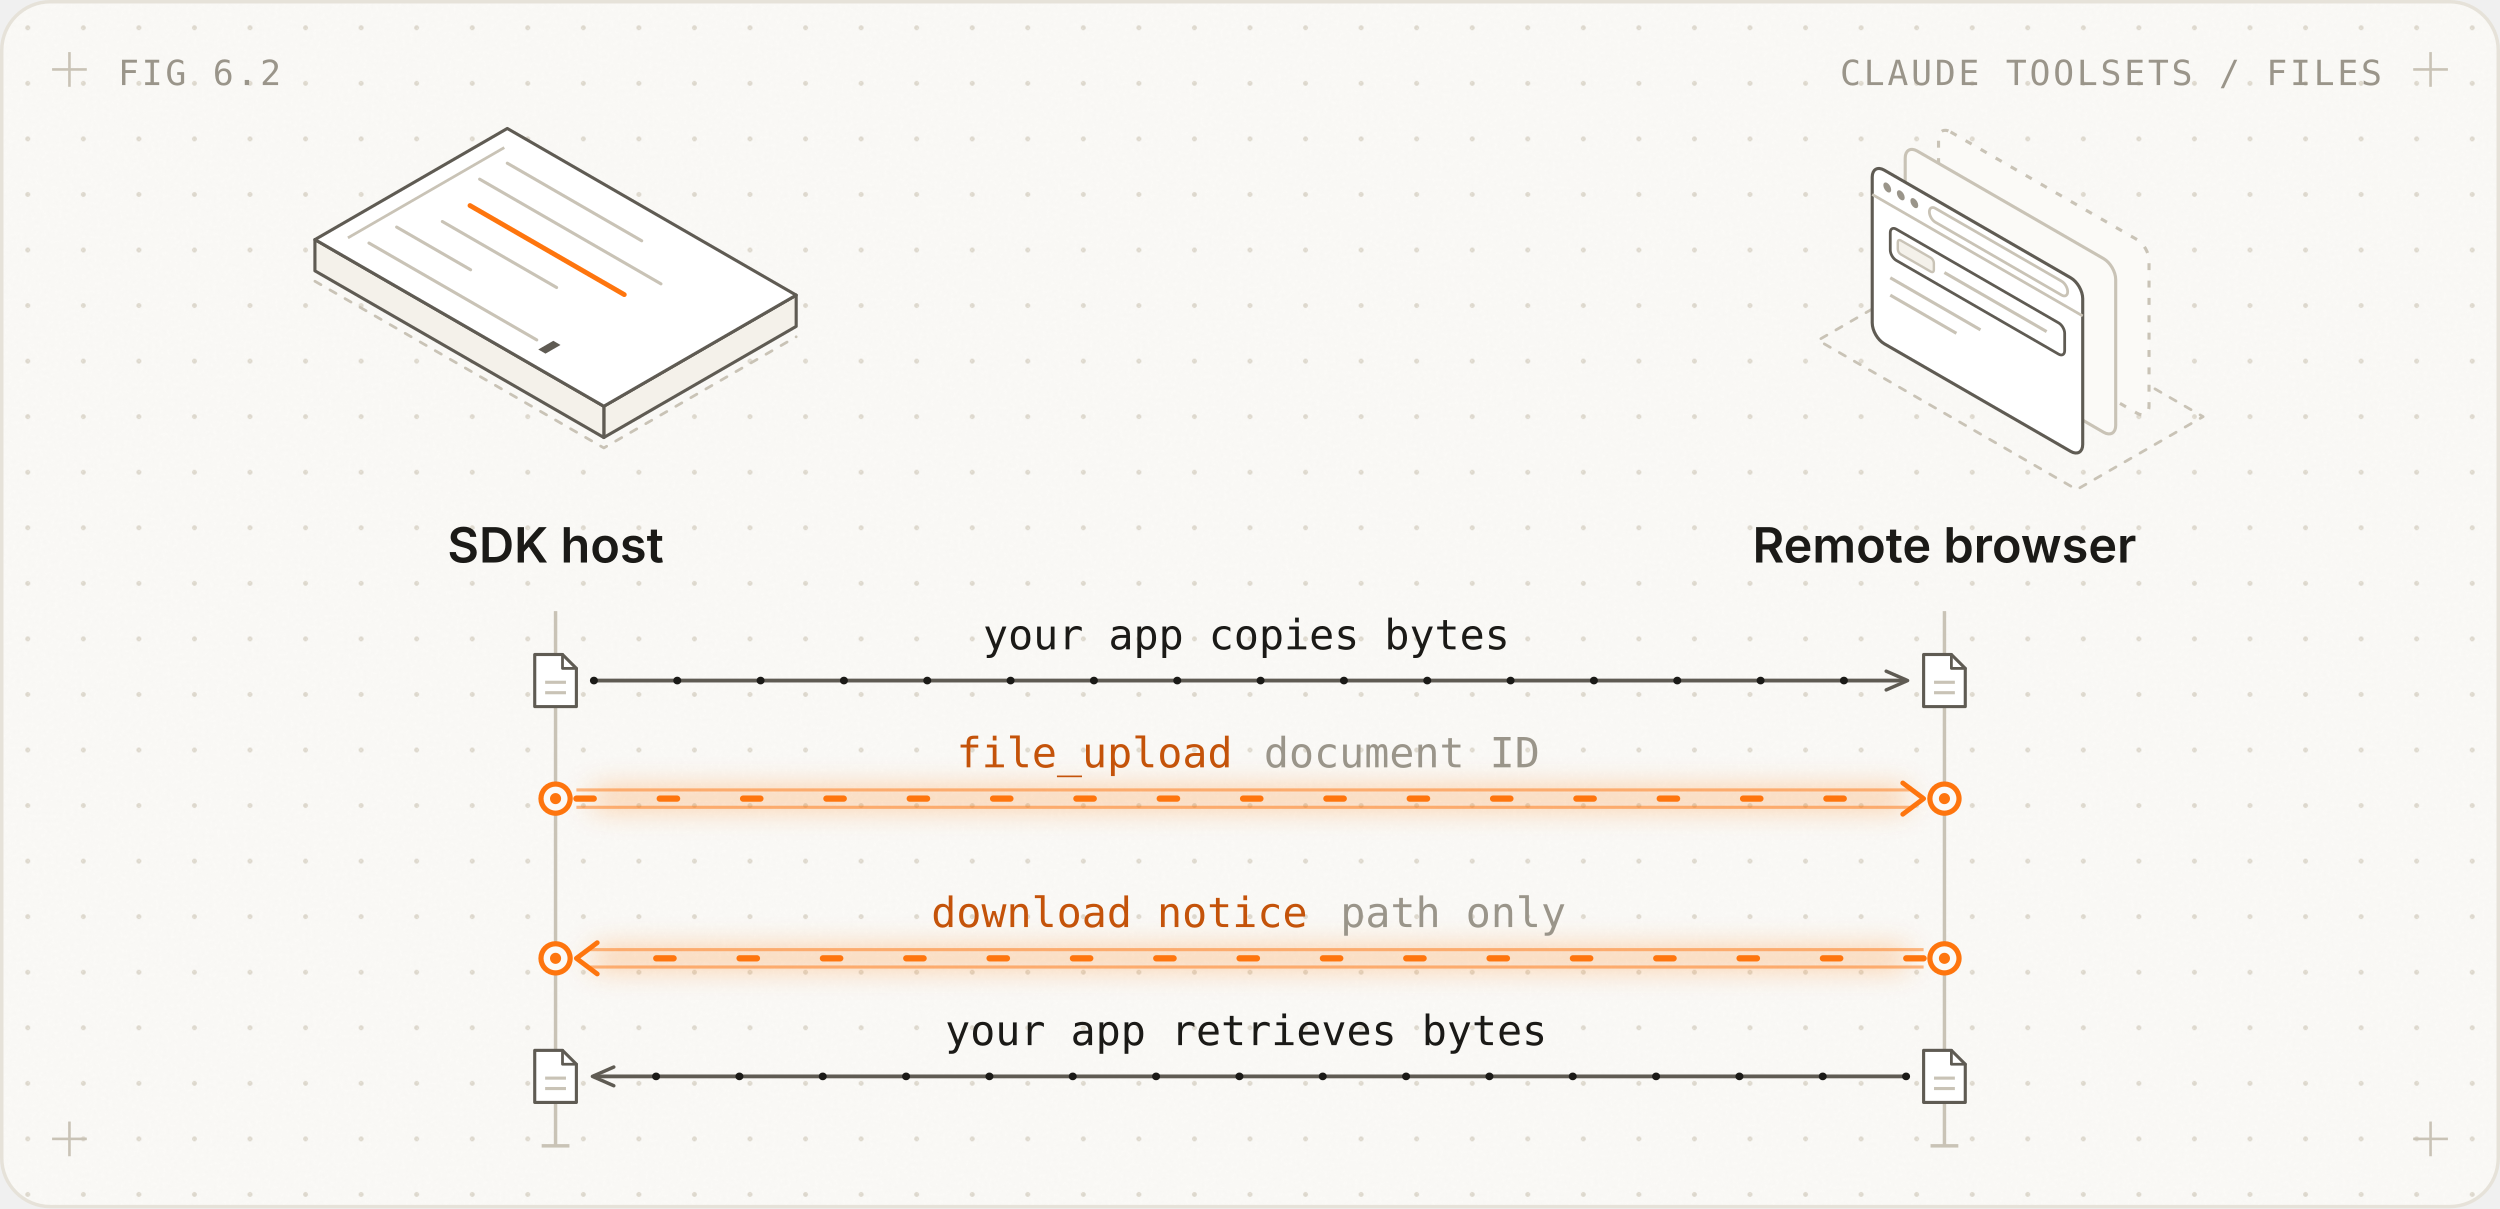
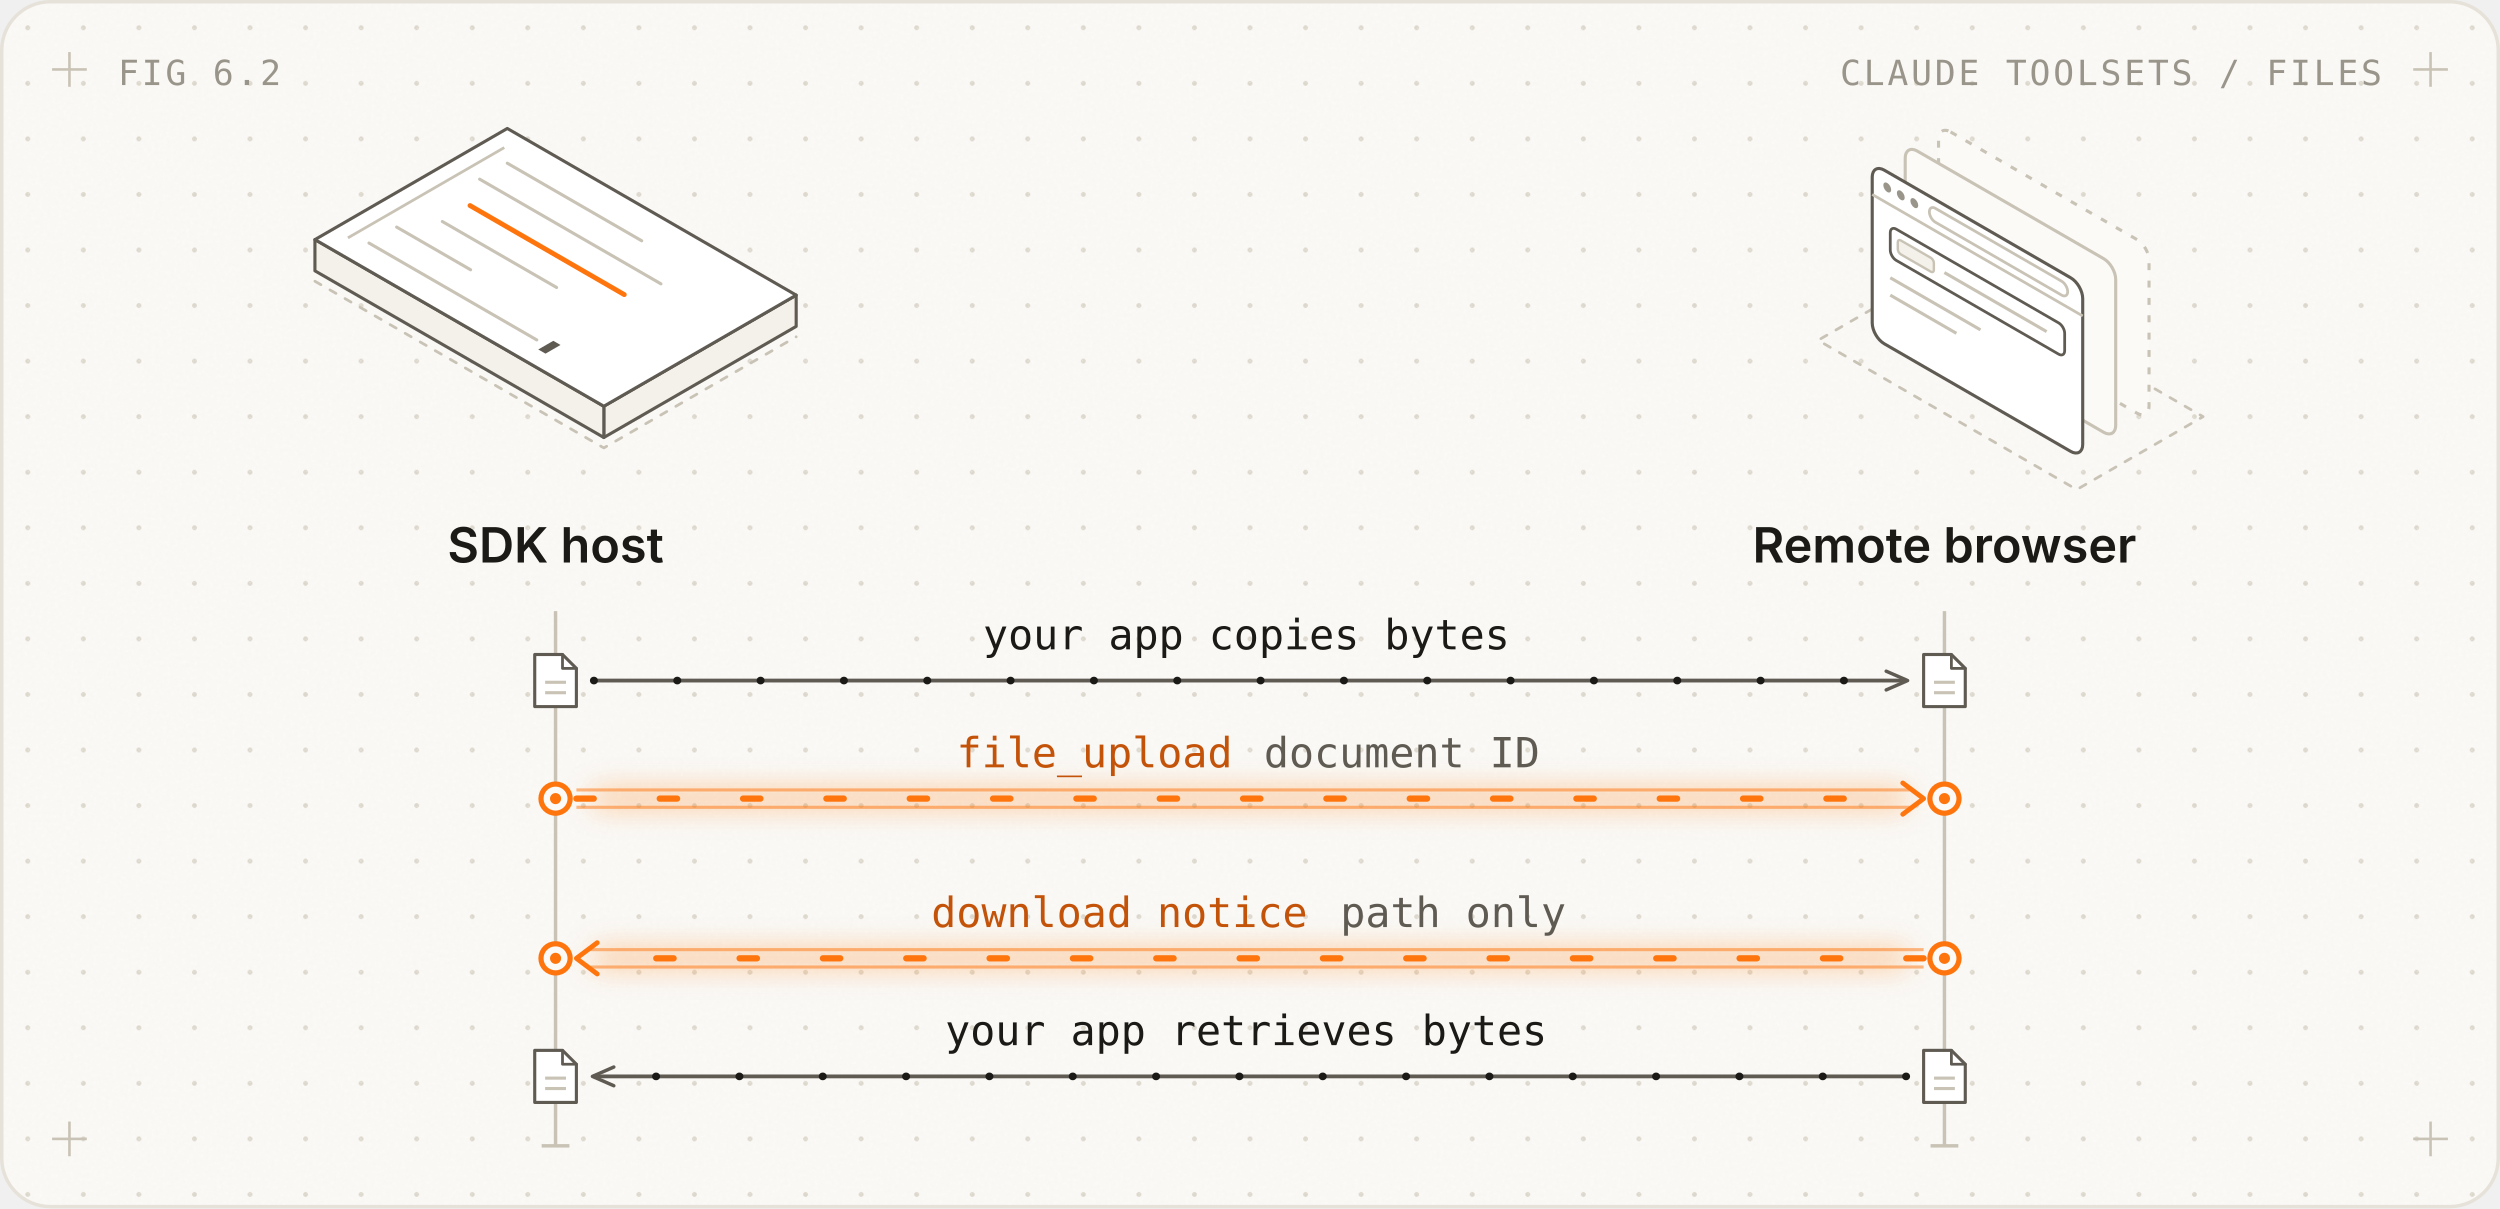
<svg xmlns="http://www.w3.org/2000/svg" viewBox="0 0 720 348" width="720" height="348" role="img" aria-labelledby="t d" fill="none">
  <style>.s{font-family:Geist, Inter, -apple-system, BlinkMacSystemFont, 'Segoe UI', Helvetica, Arial, sans-serif}.m{font-family:'Geist Mono', ui-monospace, SFMono-Regular, Menlo, monospace}text{font-kerning:normal}@keyframes fw{to{stroke-dashoffset:-24}}@keyframes blink{0%,49%{fill-opacity:1}50%,100%{fill-opacity:0}}@media (prefers-reduced-motion:no-preference){.fw{animation:fw 1.3s linear infinite}.blink{animation:blink 1.1s steps(1) infinite}}</style>
  <defs>
    <pattern id="dots" width="16" height="16" patternUnits="userSpaceOnUse">
      <circle cx="8" cy="8" r="0.7" fill="#DDD8CD" />
    </pattern>
    <filter id="grain" x="0" y="0" width="100%" height="100%">
      <feTurbulence type="fractalNoise" baseFrequency="0.9" numOctaves="2" seed="7" stitchTiles="stitch" />
      <feColorMatrix values="0 0 0 0 0.5  0 0 0 0 0.5  0 0 0 0 0.5  0 0 0 0.05 0" />
    </filter>
    <clipPath id="card">
      <rect x="0.5" y="0.5" width="719" height="347" rx="14" />
    </clipPath>
    <marker id="ah" viewBox="0 0 10 10" refX="8.5" refY="5" markerWidth="7" markerHeight="7" orient="auto-start-reverse">
      <path d="M1 1.5 L9 5 L1 8.5" stroke="#5F5B53" stroke-width="1.3" fill="none" stroke-linejoin="round" stroke-linecap="round" />
    </marker>
    <marker id="ao" viewBox="0 0 10 10" refX="8.5" refY="5" markerWidth="7" markerHeight="7" orient="auto-start-reverse">
      <path d="M1 1.5 L9 5 L1 8.5" stroke="#FE750E" stroke-width="1.3" fill="none" stroke-linejoin="round" stroke-linecap="round" />
    </marker>
    <filter id="glow" filterUnits="userSpaceOnUse" x="0" y="0" width="720" height="348">
      <feGaussianBlur stdDeviation="4" />
    </filter>
  </defs>
  <rect x="0.5" y="0.5" width="719" height="347" rx="14" fill="#FBFAF7" />
  <g clip-path="url(#card)">
    <rect width="720" height="348" fill="url(#dots)" />
    <rect width="720" height="348" filter="url(#grain)" />
  </g>
  <rect x="0.5" y="0.5" width="719" height="347" rx="14" fill="none" stroke="#E6E2D9" />
  <path d="M15 20h10M20 15v10" stroke="#C9C3B6" stroke-width="0.75" />
  <path d="M695 20h10M700 15v10" stroke="#C9C3B6" stroke-width="0.75" />
  <path d="M15 328h10M20 323v10" stroke="#C9C3B6" stroke-width="0.75" />
  <path d="M695 328h10M700 323v10" stroke="#C9C3B6" stroke-width="0.75" />
  <text x="34.0" y="24.5" font-size="10" fill="#9A958A" letter-spacing="0.08em" class="m">FIG 6.2</text>
  <text x="686.0" y="24.5" font-size="10" fill="#9A958A" text-anchor="end" letter-spacing="0.08em" class="m">CLAUDE TOOLSETS / FILES</text>
  <polyline points="90.7,81.0 173.9,129.0 229.3,97.0" stroke="#C9C3B6" stroke-width="0.8" stroke-dasharray="2 3" stroke-linejoin="round" stroke-linecap="round" />
  <polygon points="229.3,85.0 173.9,117.0 173.9,126.0 229.3,94.0" fill="#F4F1EA" stroke="#5F5B53" stroke-width="0.9" stroke-linejoin="round" stroke-linecap="round" />
  <polygon points="90.7,69.0 173.9,117.0 173.9,126.0 90.7,78.0" fill="#F4F1EA" stroke="#5F5B53" stroke-width="0.9" stroke-linejoin="round" stroke-linecap="round" />
  <polygon points="146.1,37.0 229.3,85.0 173.9,117.0 90.7,69.0" fill="#FFFFFF" stroke="#5F5B53" stroke-width="0.9" stroke-linejoin="round" stroke-linecap="round" />
  <g transform="matrix(0.866,0.5,-0.866,0.5,146.1,37.0)">
    <line x1="10" y1="10.0" x2="54.7" y2="10.0" stroke="#C9C3B6" stroke-width="0.9" stroke-linecap="round" vector-effect="non-scaling-stroke" />
    <line x1="10" y1="19.2" x2="70.3" y2="19.2" stroke="#C9C3B6" stroke-width="0.9" stroke-linecap="round" vector-effect="non-scaling-stroke" />
    <line x1="16" y1="28.4" x2="67.3" y2="28.4" stroke="#FE750E" stroke-width="1.4" stroke-linecap="round" vector-effect="non-scaling-stroke" />
    <line x1="16" y1="37.6" x2="54.0" y2="37.6" stroke="#C9C3B6" stroke-width="0.9" stroke-linecap="round" vector-effect="non-scaling-stroke" />
    <line x1="10" y1="46.8" x2="34.6" y2="46.8" stroke="#C9C3B6" stroke-width="0.9" stroke-linecap="round" vector-effect="non-scaling-stroke" />
    <line x1="10" y1="56.0" x2="65.8" y2="56.0" stroke="#C9C3B6" stroke-width="0.9" stroke-linecap="round" vector-effect="non-scaling-stroke" />
    <rect class="blink" x="68.8" y="53.5" width="2.4" height="5" fill="#5F5B53" />
    <line x1="5" y1="6" x2="5" y2="58" stroke="#C9C3B6" stroke-width="0.8" vector-effect="non-scaling-stroke" />
  </g>
  <polygon points="560.0,77.0 634.5,120.0 598.1,141.0 523.6,98.0" stroke="#C9C3B6" stroke-width="0.8" stroke-dasharray="2 3" stroke-linejoin="round" stroke-linecap="round" />
  <g transform="matrix(0.866,0.5,0,1,558.3,86.0)">
    <rect x="0" y="-50" width="70" height="50" rx="4" fill="#FBFAF7" stroke="#C9C3B6" stroke-width="0.9" stroke-dasharray="2 3" vector-effect="non-scaling-stroke" />
  </g>
  <g transform="matrix(0.866,0.5,0,1,548.7,91.5)">
    <rect x="0" y="-50" width="70" height="50" rx="4" fill="#FBFAF7" stroke="#C9C3B6" stroke-width="0.9" vector-effect="non-scaling-stroke" />
  </g>
  <g transform="matrix(0.866,0.5,0,1,539.2,97.0)">
    <rect x="0" y="-50" width="70" height="50" rx="4" fill="#FFFFFF" stroke="#5F5B53" stroke-width="0.9" vector-effect="non-scaling-stroke" />
    <line x1="0" y1="-41" x2="70" y2="-41" stroke="#C9C3B6" stroke-width="0.8" vector-effect="non-scaling-stroke" />
    <circle cx="5.0" cy="-45.5" r="1.3" fill="#9A958A" />
    <circle cx="9.5" cy="-45.5" r="1.3" fill="#9A958A" />
    <circle cx="14.0" cy="-45.5" r="1.3" fill="#9A958A" />
    <rect x="19" y="-47.5" width="46" height="4" rx="2" stroke="#C9C3B6" stroke-width="0.8" vector-effect="non-scaling-stroke" />
    <rect x="6" y="-35" width="58" height="9" rx="2" stroke="#5F5B53" stroke-width="0.8" vector-effect="non-scaling-stroke" />
    <rect x="8.5" y="-32.5" width="12" height="4" rx="1" fill="#F4F1EA" stroke="#C9C3B6" stroke-width="0.7" vector-effect="non-scaling-stroke" />
    <line x1="24" y1="-30.5" x2="58" y2="-30.5" stroke="#C9C3B6" stroke-width="0.9" vector-effect="non-scaling-stroke" />
    <line x1="6" y1="-20" x2="36" y2="-20" stroke="#C9C3B6" stroke-width="0.9" vector-effect="non-scaling-stroke" />
    <line x1="6" y1="-15" x2="28" y2="-15" stroke="#C9C3B6" stroke-width="0.9" vector-effect="non-scaling-stroke" />
  </g>
  <text x="160.0" y="162.0" font-size="14" fill="#1B1A17" font-weight="600" text-anchor="middle" class="s">SDK host</text>
  <text x="560.0" y="162.0" font-size="14" fill="#1B1A17" font-weight="600" text-anchor="middle" class="s">Remote browser</text>
  <line x1="160" y1="176" x2="160" y2="330" stroke="#C9C3B6" stroke-width="1" />
  <path d="M156 330h8" stroke="#C9C3B6" stroke-width="1" />
  <line x1="560" y1="176" x2="560" y2="330" stroke="#C9C3B6" stroke-width="1" />
  <path d="M556 330h8" stroke="#C9C3B6" stroke-width="1" />
  <path d="M154.0 188.5h8l4 4v11h-12z" fill="#FFFFFF" stroke="#5F5B53" stroke-width="0.9" stroke-linejoin="round" stroke-linecap="round" />
  <path d="M162.0 188.5v4h4" stroke="#5F5B53" stroke-width="0.8" stroke-linejoin="round" stroke-linecap="round" />
  <path d="M157.0 196.5h6M157.0 199.5h6" stroke="#C9C3B6" stroke-width="0.9" />
  <path d="M554.0 188.5h8l4 4v11h-12z" fill="#FFFFFF" stroke="#5F5B53" stroke-width="0.9" stroke-linejoin="round" stroke-linecap="round" />
  <path d="M562.0 188.5v4h4" stroke="#5F5B53" stroke-width="0.8" stroke-linejoin="round" stroke-linecap="round" />
  <path d="M557.0 196.5h6M557.0 199.5h6" stroke="#C9C3B6" stroke-width="0.9" />
  <line x1="171.0" y1="196" x2="549.0" y2="196" stroke="#5F5B53" stroke-width="1.1" marker-end="url(#ah)" />
  <line class="fw" x1="171.0" y1="196" x2="541.0" y2="196" stroke="#1B1A17" stroke-width="2.2" stroke-linecap="round" stroke-dasharray="0.1 23.9" />
  <text x="283.1" y="187.0" font-size="12" fill="#1B1A17" class="m">your app copies bytes</text>
  <rect x="170.0" y="227" width="380.0" height="6" rx="3" fill="#FE750E" fill-opacity="0.35" filter="url(#glow)" />
  <line x1="166.0" y1="227.5" x2="550.0" y2="227.5" stroke="#FE750E" stroke-width="0.9" stroke-opacity=".5" />
  <line x1="166.0" y1="232.5" x2="550.0" y2="232.5" stroke="#FE750E" stroke-width="0.9" stroke-opacity=".5" />
  <path d="M548.0 225.5L554.0 230L548.0 234.5" stroke="#FE750E" stroke-width="1.4" stroke-linejoin="round" stroke-linecap="round" />
  <line class="fw" x1="166.0" y1="230" x2="546.0" y2="230" stroke="#FE750E" stroke-width="1.8" stroke-linecap="round" stroke-dasharray="5 19" />
  <circle cx="160.0" cy="230.0" r="4.2" fill="#FBFAF7" stroke="#FE750E" stroke-width="1.5" />
  <circle cx="160.0" cy="230.0" r="1.6" fill="#FE750E" />
  <circle cx="560.0" cy="230.0" r="4.2" fill="#FBFAF7" stroke="#FE750E" stroke-width="1.5" />
  <circle cx="560.0" cy="230.0" r="1.6" fill="#FE750E" />
  <text x="275.5" y="221.0" font-size="12" fill="#C4530A" class="m">file_upload</text>
-   <text x="364.0" y="221.0" font-size="12" fill="#9A958A" class="m">document ID</text>
+   <text x="364.0" y="221.0" font-size="12" fill="#5F5B53" class="m">document ID</text>
  <rect x="170.0" y="273" width="380.0" height="6" rx="3" fill="#FE750E" fill-opacity="0.35" filter="url(#glow)" />
  <line x1="554.0" y1="273.5" x2="170.0" y2="273.5" stroke="#FE750E" stroke-width="0.9" stroke-opacity=".5" />
  <line x1="554.0" y1="278.5" x2="170.0" y2="278.5" stroke="#FE750E" stroke-width="0.9" stroke-opacity=".5" />
  <path d="M172.0 271.5L166.0 276L172.0 280.5" stroke="#FE750E" stroke-width="1.4" stroke-linejoin="round" stroke-linecap="round" />
  <line class="fw" x1="554.0" y1="276" x2="174.0" y2="276" stroke="#FE750E" stroke-width="1.8" stroke-linecap="round" stroke-dasharray="5 19" />
  <circle cx="560.0" cy="276.0" r="4.2" fill="#FBFAF7" stroke="#FE750E" stroke-width="1.5" />
  <circle cx="560.0" cy="276.0" r="1.6" fill="#FE750E" />
  <circle cx="160.0" cy="276.0" r="4.2" fill="#FBFAF7" stroke="#FE750E" stroke-width="1.5" />
  <circle cx="160.0" cy="276.0" r="1.6" fill="#FE750E" />
  <text x="268.2" y="267.0" font-size="12" fill="#C4530A" class="m">download notice</text>
-   <text x="386.0" y="267.0" font-size="12" fill="#9A958A" class="m">path only</text>
+   <text x="386.0" y="267.0" font-size="12" fill="#5F5B53" class="m">path only</text>
  <path d="M554.0 302.5h8l4 4v11h-12z" fill="#FFFFFF" stroke="#5F5B53" stroke-width="0.9" stroke-linejoin="round" stroke-linecap="round" />
  <path d="M562.0 302.5v4h4" stroke="#5F5B53" stroke-width="0.8" stroke-linejoin="round" stroke-linecap="round" />
  <path d="M557.0 310.5h6M557.0 313.5h6" stroke="#C9C3B6" stroke-width="0.9" />
  <path d="M154.0 302.5h8l4 4v11h-12z" fill="#FFFFFF" stroke="#5F5B53" stroke-width="0.9" stroke-linejoin="round" stroke-linecap="round" />
  <path d="M162.0 302.5v4h4" stroke="#5F5B53" stroke-width="0.8" stroke-linejoin="round" stroke-linecap="round" />
  <path d="M157.0 310.5h6M157.0 313.5h6" stroke="#C9C3B6" stroke-width="0.9" />
  <line x1="549.0" y1="310" x2="171.0" y2="310" stroke="#5F5B53" stroke-width="1.1" marker-end="url(#ah)" />
  <line class="fw" x1="549.0" y1="310" x2="179.0" y2="310" stroke="#1B1A17" stroke-width="2.2" stroke-linecap="round" stroke-dasharray="0.1 23.9" />
  <text x="272.2" y="301.0" font-size="12" fill="#1B1A17" class="m">your app retrieves bytes</text>
</svg>
